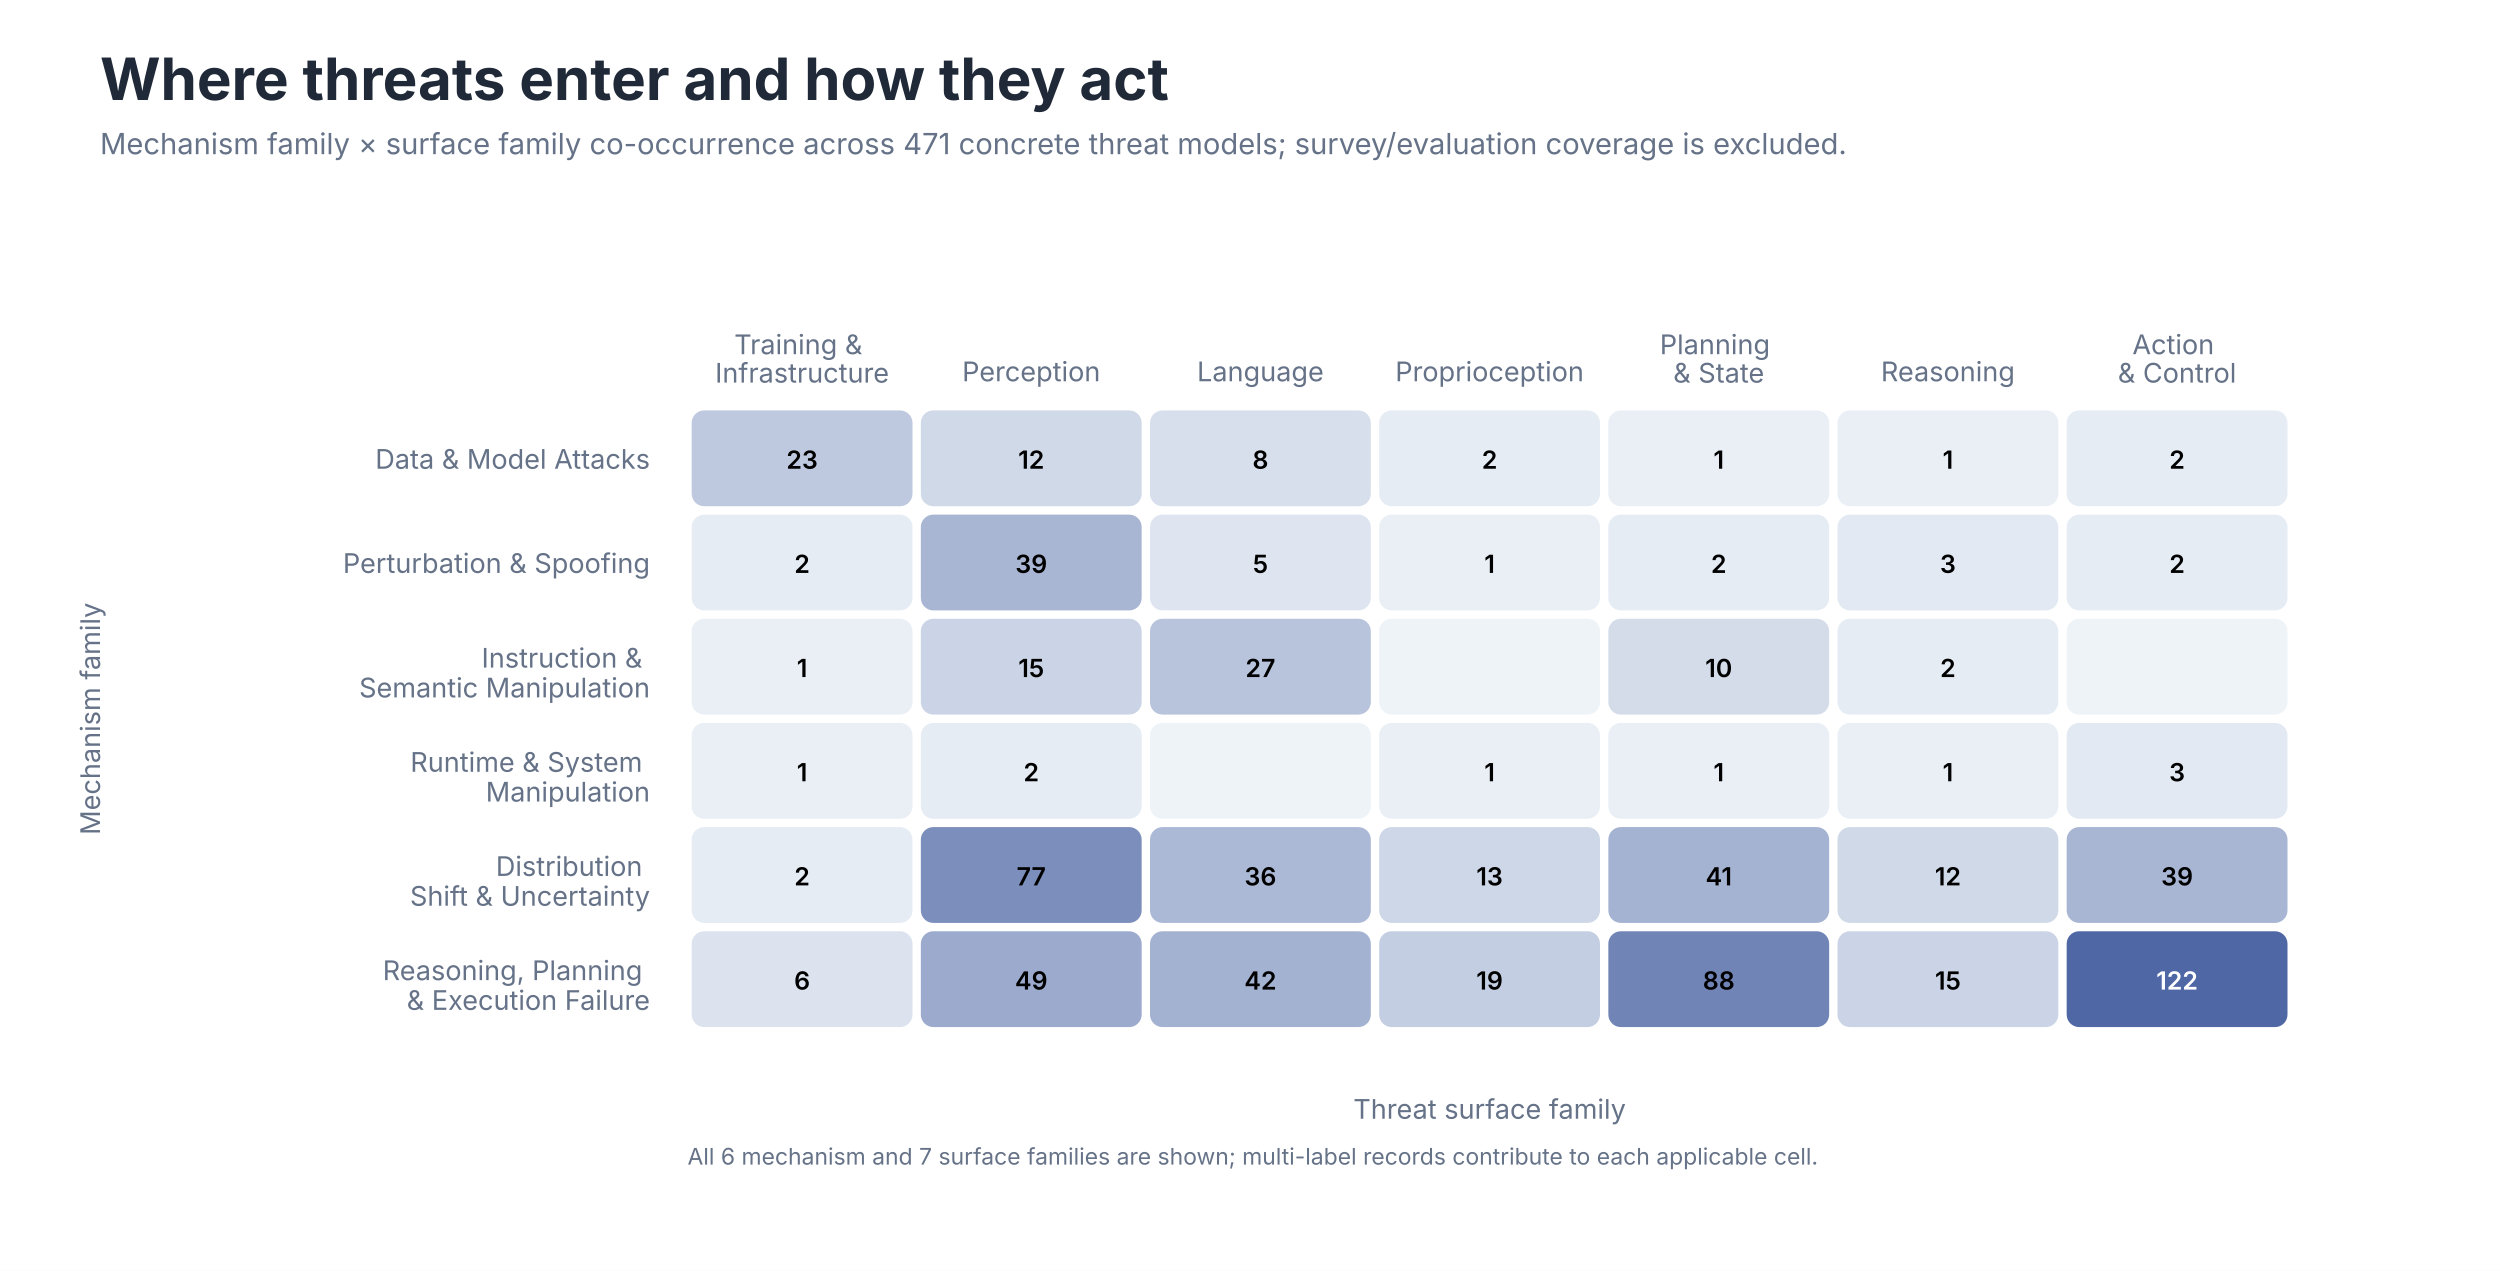
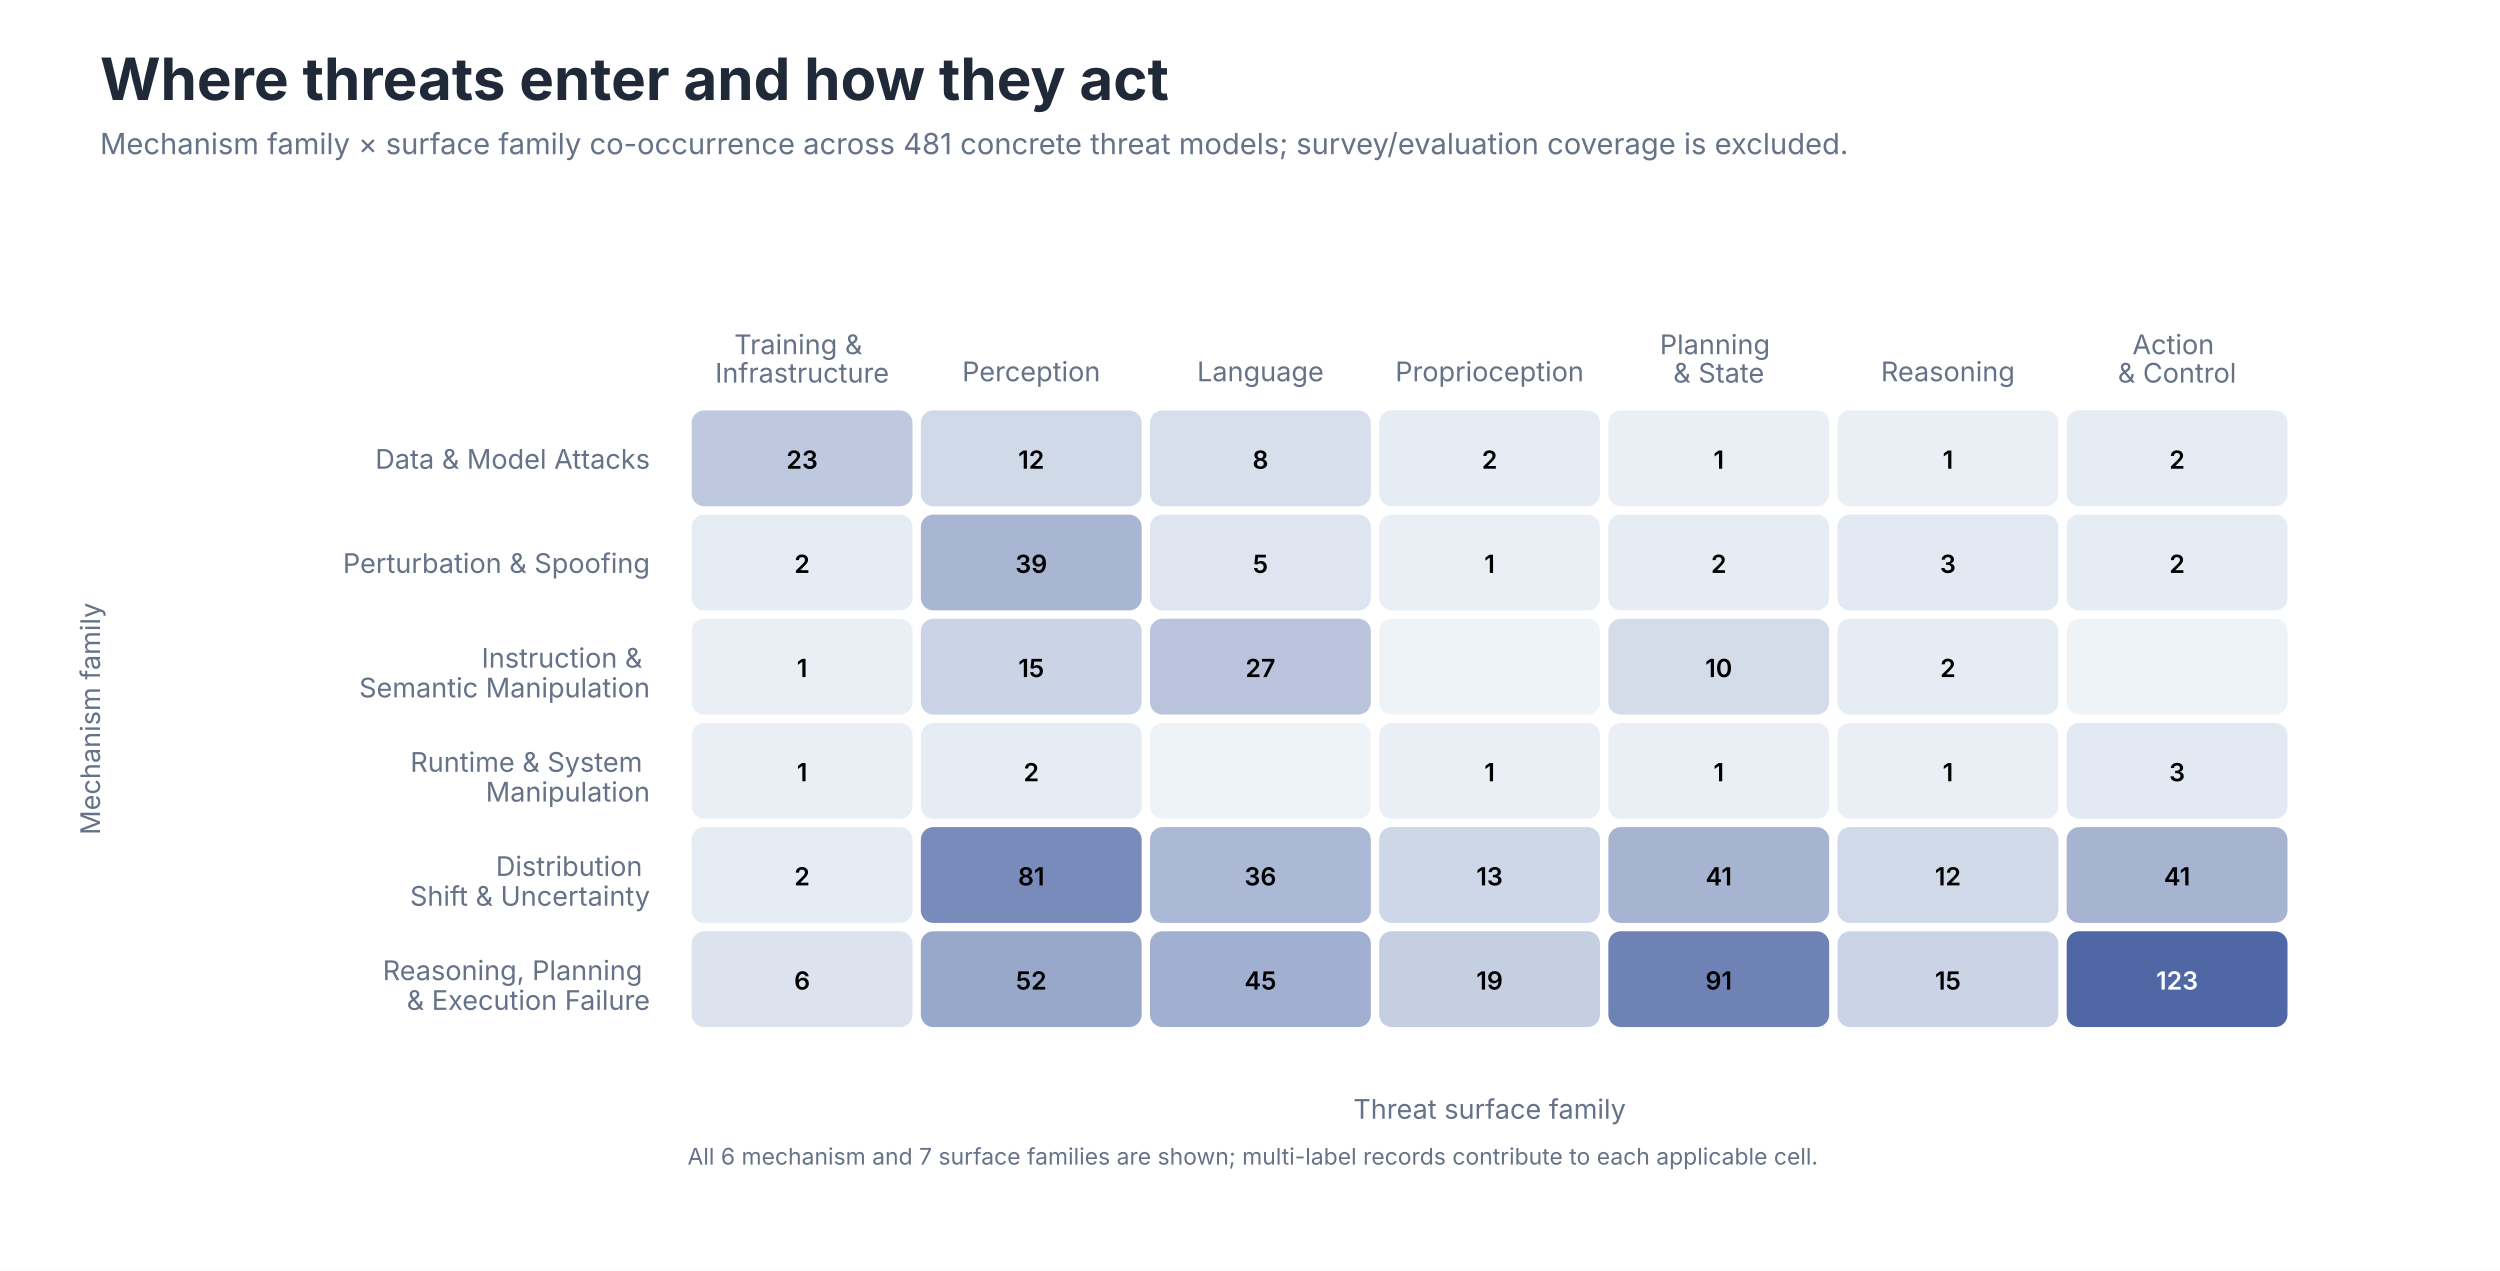
<svg xmlns="http://www.w3.org/2000/svg" role="img" aria-labelledby="title desc" viewBox="0 0 1200 610">
  <style>
text { font-family: -apple-system, BlinkMacSystemFont, 'Segoe UI', sans-serif; }
.title { font-size: 28px; font-weight: 650; fill: #202938; }
.subtitle { font-size: 14px; fill: #657287; }
.axis { font-size: 13px; fill: #657287; }
.label { font-size: 13px; fill: #202938; }
.small { font-size: 11px; fill: #657287; }
</style>
  <rect width="1200" height="610" fill="#FFFFFF" />
  <text class="title" x="48" y="48">Where threats enter and how they act</text>
-   <text class="subtitle" x="48" y="74">Mechanism family × surface family co-occurrence across 471 concrete threat models; survey/evaluation coverage is excluded.</text>
+   <text class="subtitle" x="48" y="74">Mechanism family × surface family co-occurrence across 481 concrete threat models; survey/evaluation coverage is excluded.</text>
  <text class="axis" text-anchor="middle" x="385.0" y="170.0">
    <tspan x="385.0" dy="0em">Training &amp;</tspan>
    <tspan x="385.0" dy="1.05em">Infrastructure</tspan>
  </text>
  <text class="axis" text-anchor="middle" x="495.0" y="183.0">
    <tspan x="495.0" dy="0em">Perception</tspan>
  </text>
  <text class="axis" text-anchor="middle" x="605.0" y="183.0">
    <tspan x="605.0" dy="0em">Language</tspan>
  </text>
  <text class="axis" text-anchor="middle" x="715.0" y="183.0">
    <tspan x="715.0" dy="0em">Proprioception</tspan>
  </text>
  <text class="axis" text-anchor="middle" x="825.0" y="170.0">
    <tspan x="825.0" dy="0em">Planning</tspan>
    <tspan x="825.0" dy="1.05em">&amp; State</tspan>
  </text>
  <text class="axis" text-anchor="middle" x="935.0" y="183.0">
    <tspan x="935.0" dy="0em">Reasoning</tspan>
  </text>
  <text class="axis" text-anchor="middle" x="1045.0" y="170.0">
    <tspan x="1045.0" dy="0em">Action</tspan>
    <tspan x="1045.0" dy="1.05em">&amp; Control</tspan>
  </text>
  <text class="axis" text-anchor="end" x="312.0" y="225.0">Data &amp; Model Attacks</text>
  <text class="axis" text-anchor="end" x="312.0" y="275.0">Perturbation &amp; Spoofing</text>
  <text class="axis" text-anchor="end" x="312.0" y="325.0">
    <tspan x="312.0" dy="-0.35em">Instruction &amp;</tspan>
    <tspan x="312.0" dy="1.1em">Semantic Manipulation</tspan>
  </text>
  <text class="axis" text-anchor="end" x="312.0" y="375.0">
    <tspan x="312.0" dy="-0.35em">Runtime &amp; System</tspan>
    <tspan x="312.0" dy="1.1em">Manipulation</tspan>
  </text>
  <text class="axis" text-anchor="end" x="312.0" y="425.0">
    <tspan x="312.0" dy="-0.35em">Distribution</tspan>
    <tspan x="312.0" dy="1.1em">Shift &amp; Uncertainty</tspan>
  </text>
  <text class="axis" text-anchor="end" x="312.0" y="475.0">
    <tspan x="312.0" dy="-0.35em">Reasoning, Planning</tspan>
    <tspan x="312.0" dy="1.1em">&amp; Execution Failure</tspan>
  </text>
  <rect x="332" y="197" width="106" height="46" rx="6" fill="#BEC9DF" />
  <text x="385.0" y="225.0" text-anchor="middle" font-size="12" font-weight="600" fill="#000000">23</text>
  <rect x="442" y="197" width="106" height="46" rx="6" fill="#D0D9E8" />
  <text x="495.0" y="225.0" text-anchor="middle" font-size="12" font-weight="600" fill="#000000">12</text>
  <rect x="552" y="197" width="106" height="46" rx="6" fill="#D8DFEC" />
  <text x="605.0" y="225.0" text-anchor="middle" font-size="12" font-weight="600" fill="#000000">8</text>
  <rect x="662" y="197" width="106" height="46" rx="6" fill="#E6ECF4" />
  <text x="715.0" y="225.0" text-anchor="middle" font-size="12" font-weight="600" fill="#000000">2</text>
  <rect x="772" y="197" width="106" height="46" rx="6" fill="#E9EFF5" />
  <text x="825.0" y="225.0" text-anchor="middle" font-size="12" font-weight="600" fill="#000000">1</text>
  <rect x="882" y="197" width="106" height="46" rx="6" fill="#E9EFF5" />
  <text x="935.0" y="225.0" text-anchor="middle" font-size="12" font-weight="600" fill="#000000">1</text>
  <rect x="992" y="197" width="106" height="46" rx="6" fill="#E6ECF4" />
  <text x="1045.0" y="225.0" text-anchor="middle" font-size="12" font-weight="600" fill="#000000">2</text>
  <rect x="332" y="247" width="106" height="46" rx="6" fill="#E6ECF4" />
  <text x="385.0" y="275.0" text-anchor="middle" font-size="12" font-weight="600" fill="#000000">2</text>
-   <rect x="442" y="247" width="106" height="46" rx="6" fill="#A8B5D3" />
+   <rect x="442" y="247" width="106" height="46" rx="6" fill="#A8B6D4" />
  <text x="495.0" y="275.0" text-anchor="middle" font-size="12" font-weight="600" fill="#000000">39</text>
  <rect x="552" y="247" width="106" height="46" rx="6" fill="#DEE5F0" />
  <text x="605.0" y="275.0" text-anchor="middle" font-size="12" font-weight="600" fill="#000000">5</text>
  <rect x="662" y="247" width="106" height="46" rx="6" fill="#E9EFF5" />
  <text x="715.0" y="275.0" text-anchor="middle" font-size="12" font-weight="600" fill="#000000">1</text>
  <rect x="772" y="247" width="106" height="46" rx="6" fill="#E6ECF4" />
  <text x="825.0" y="275.0" text-anchor="middle" font-size="12" font-weight="600" fill="#000000">2</text>
  <rect x="882" y="247" width="106" height="46" rx="6" fill="#E3E9F2" />
  <text x="935.0" y="275.0" text-anchor="middle" font-size="12" font-weight="600" fill="#000000">3</text>
  <rect x="992" y="247" width="106" height="46" rx="6" fill="#E6ECF4" />
  <text x="1045.0" y="275.0" text-anchor="middle" font-size="12" font-weight="600" fill="#000000">2</text>
  <rect x="332" y="297" width="106" height="46" rx="6" fill="#E9EFF5" />
  <text x="385.0" y="325.0" text-anchor="middle" font-size="12" font-weight="600" fill="#000000">1</text>
  <rect x="442" y="297" width="106" height="46" rx="6" fill="#CBD4E6" />
  <text x="495.0" y="325.0" text-anchor="middle" font-size="12" font-weight="600" fill="#000000">15</text>
-   <rect x="552" y="297" width="106" height="46" rx="6" fill="#B8C4DC" />
+   <rect x="552" y="297" width="106" height="46" rx="6" fill="#B9C4DC" />
  <text x="605.0" y="325.0" text-anchor="middle" font-size="12" font-weight="600" fill="#000000">27</text>
  <rect x="662" y="297" width="106" height="46" rx="6" fill="#EEF3F8" />
  <text x="715.0" y="325.0" text-anchor="middle" font-size="12" font-weight="600" fill="#000000" />
  <rect x="772" y="297" width="106" height="46" rx="6" fill="#D4DCEA" />
  <text x="825.0" y="325.0" text-anchor="middle" font-size="12" font-weight="600" fill="#000000">10</text>
  <rect x="882" y="297" width="106" height="46" rx="6" fill="#E6ECF4" />
  <text x="935.0" y="325.0" text-anchor="middle" font-size="12" font-weight="600" fill="#000000">2</text>
  <rect x="992" y="297" width="106" height="46" rx="6" fill="#EEF3F8" />
  <text x="1045.0" y="325.0" text-anchor="middle" font-size="12" font-weight="600" fill="#000000" />
  <rect x="332" y="347" width="106" height="46" rx="6" fill="#E9EFF5" />
  <text x="385.0" y="375.0" text-anchor="middle" font-size="12" font-weight="600" fill="#000000">1</text>
  <rect x="442" y="347" width="106" height="46" rx="6" fill="#E6ECF4" />
  <text x="495.0" y="375.0" text-anchor="middle" font-size="12" font-weight="600" fill="#000000">2</text>
  <rect x="552" y="347" width="106" height="46" rx="6" fill="#EEF3F8" />
  <text x="605.0" y="375.0" text-anchor="middle" font-size="12" font-weight="600" fill="#000000" />
  <rect x="662" y="347" width="106" height="46" rx="6" fill="#E9EFF5" />
  <text x="715.0" y="375.0" text-anchor="middle" font-size="12" font-weight="600" fill="#000000">1</text>
  <rect x="772" y="347" width="106" height="46" rx="6" fill="#E9EFF5" />
  <text x="825.0" y="375.0" text-anchor="middle" font-size="12" font-weight="600" fill="#000000">1</text>
  <rect x="882" y="347" width="106" height="46" rx="6" fill="#E9EFF5" />
  <text x="935.0" y="375.0" text-anchor="middle" font-size="12" font-weight="600" fill="#000000">1</text>
  <rect x="992" y="347" width="106" height="46" rx="6" fill="#E3E9F2" />
  <text x="1045.0" y="375.0" text-anchor="middle" font-size="12" font-weight="600" fill="#000000">3</text>
  <rect x="332" y="397" width="106" height="46" rx="6" fill="#E6ECF4" />
  <text x="385.0" y="425.0" text-anchor="middle" font-size="12" font-weight="600" fill="#000000">2</text>
-   <rect x="442" y="397" width="106" height="46" rx="6" fill="#7C8EBC" />
-   <text x="495.0" y="425.0" text-anchor="middle" font-size="12" font-weight="600" fill="#000000">77</text>
+   <rect x="442" y="397" width="106" height="46" rx="6" fill="#788BBB" />
+   <text x="495.0" y="425.0" text-anchor="middle" font-size="12" font-weight="600" fill="#000000">81</text>
  <rect x="552" y="397" width="106" height="46" rx="6" fill="#ACB9D6" />
  <text x="605.0" y="425.0" text-anchor="middle" font-size="12" font-weight="600" fill="#000000">36</text>
-   <rect x="662" y="397" width="106" height="46" rx="6" fill="#CED7E7" />
+   <rect x="662" y="397" width="106" height="46" rx="6" fill="#CED7E8" />
  <text x="715.0" y="425.0" text-anchor="middle" font-size="12" font-weight="600" fill="#000000">13</text>
-   <rect x="772" y="397" width="106" height="46" rx="6" fill="#A5B3D2" />
+   <rect x="772" y="397" width="106" height="46" rx="6" fill="#A6B4D2" />
  <text x="825.0" y="425.0" text-anchor="middle" font-size="12" font-weight="600" fill="#000000">41</text>
  <rect x="882" y="397" width="106" height="46" rx="6" fill="#D0D9E8" />
  <text x="935.0" y="425.0" text-anchor="middle" font-size="12" font-weight="600" fill="#000000">12</text>
-   <rect x="992" y="397" width="106" height="46" rx="6" fill="#A8B5D3" />
-   <text x="1045.0" y="425.0" text-anchor="middle" font-size="12" font-weight="600" fill="#000000">39</text>
+   <rect x="992" y="397" width="106" height="46" rx="6" fill="#A6B4D2" />
+   <text x="1045.0" y="425.0" text-anchor="middle" font-size="12" font-weight="600" fill="#000000">41</text>
  <rect x="332" y="447" width="106" height="46" rx="6" fill="#DCE3EF" />
  <text x="385.0" y="475.0" text-anchor="middle" font-size="12" font-weight="600" fill="#000000">6</text>
-   <rect x="442" y="447" width="106" height="46" rx="6" fill="#9CAACD" />
-   <text x="495.0" y="475.0" text-anchor="middle" font-size="12" font-weight="600" fill="#000000">49</text>
-   <rect x="552" y="447" width="106" height="46" rx="6" fill="#A4B2D1" />
-   <text x="605.0" y="475.0" text-anchor="middle" font-size="12" font-weight="600" fill="#000000">42</text>
-   <rect x="662" y="447" width="106" height="46" rx="6" fill="#C4CEE2" />
+   <rect x="442" y="447" width="106" height="46" rx="6" fill="#98A8CB" />
+   <text x="495.0" y="475.0" text-anchor="middle" font-size="12" font-weight="600" fill="#000000">52</text>
+   <rect x="552" y="447" width="106" height="46" rx="6" fill="#A1AFD0" />
+   <text x="605.0" y="475.0" text-anchor="middle" font-size="12" font-weight="600" fill="#000000">45</text>
+   <rect x="662" y="447" width="106" height="46" rx="6" fill="#C5CFE2" />
  <text x="715.0" y="475.0" text-anchor="middle" font-size="12" font-weight="600" fill="#000000">19</text>
-   <rect x="772" y="447" width="106" height="46" rx="6" fill="#7084B6" />
-   <text x="825.0" y="475.0" text-anchor="middle" font-size="12" font-weight="600" fill="#000000">88</text>
+   <rect x="772" y="447" width="106" height="46" rx="6" fill="#6E82B5" />
+   <text x="825.0" y="475.0" text-anchor="middle" font-size="12" font-weight="600" fill="#000000">91</text>
  <rect x="882" y="447" width="106" height="46" rx="6" fill="#CBD4E6" />
  <text x="935.0" y="475.0" text-anchor="middle" font-size="12" font-weight="600" fill="#000000">15</text>
  <rect x="992" y="447" width="106" height="46" rx="6" fill="#4F67A5" />
-   <text x="1045.0" y="475.0" text-anchor="middle" font-size="12" font-weight="600" fill="#FFFFFF">122</text>
+   <text x="1045.0" y="475.0" text-anchor="middle" font-size="12" font-weight="600" fill="#FFFFFF">123</text>
  <text class="axis" x="715.0" y="537" text-anchor="middle">Threat surface family</text>
  <text class="axis" transform="translate(48 345.0) rotate(-90)" text-anchor="middle">Mechanism family</text>
  <text class="small" x="330" y="559">All 6 mechanism and 7 surface families are shown; multi-label records contribute to each applicable cell.</text>
</svg>
